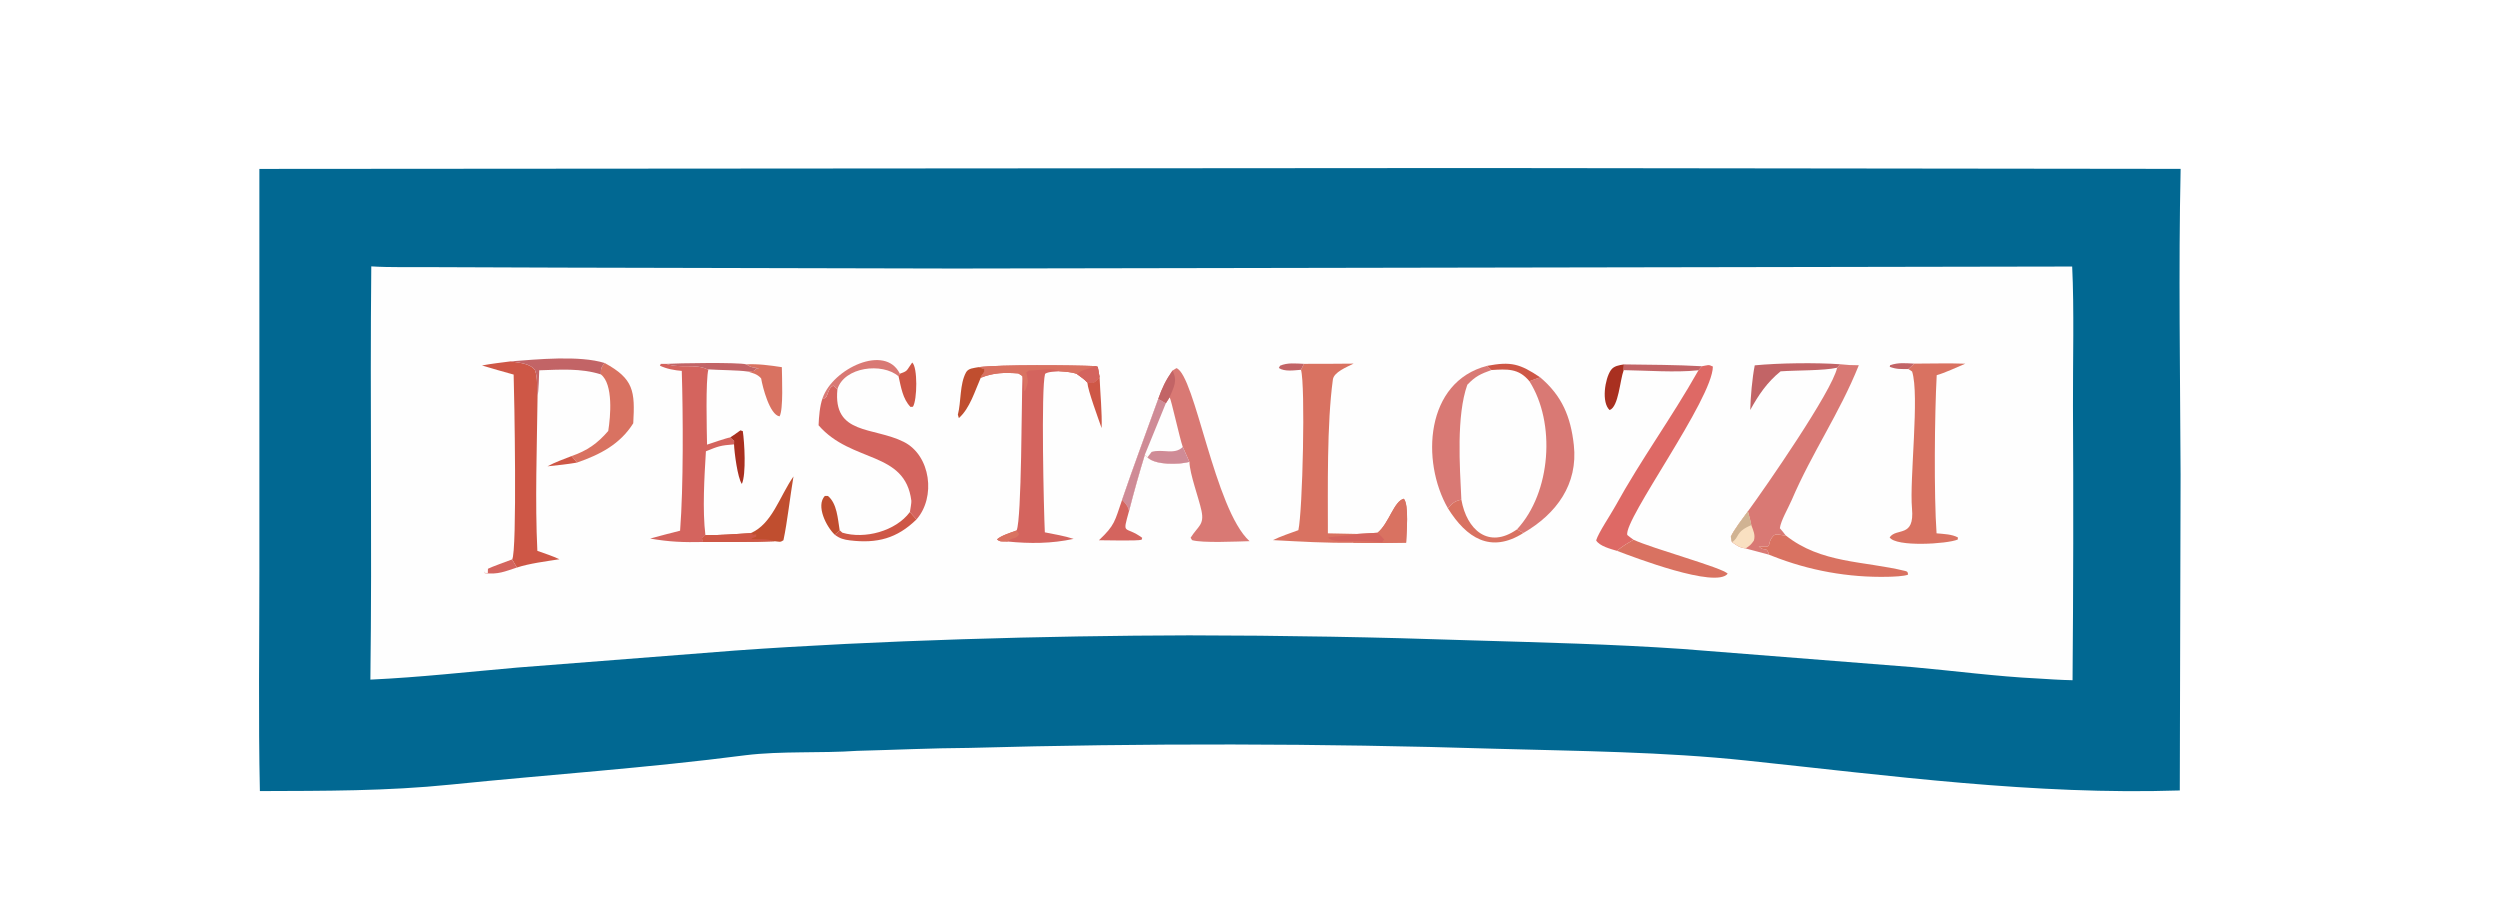
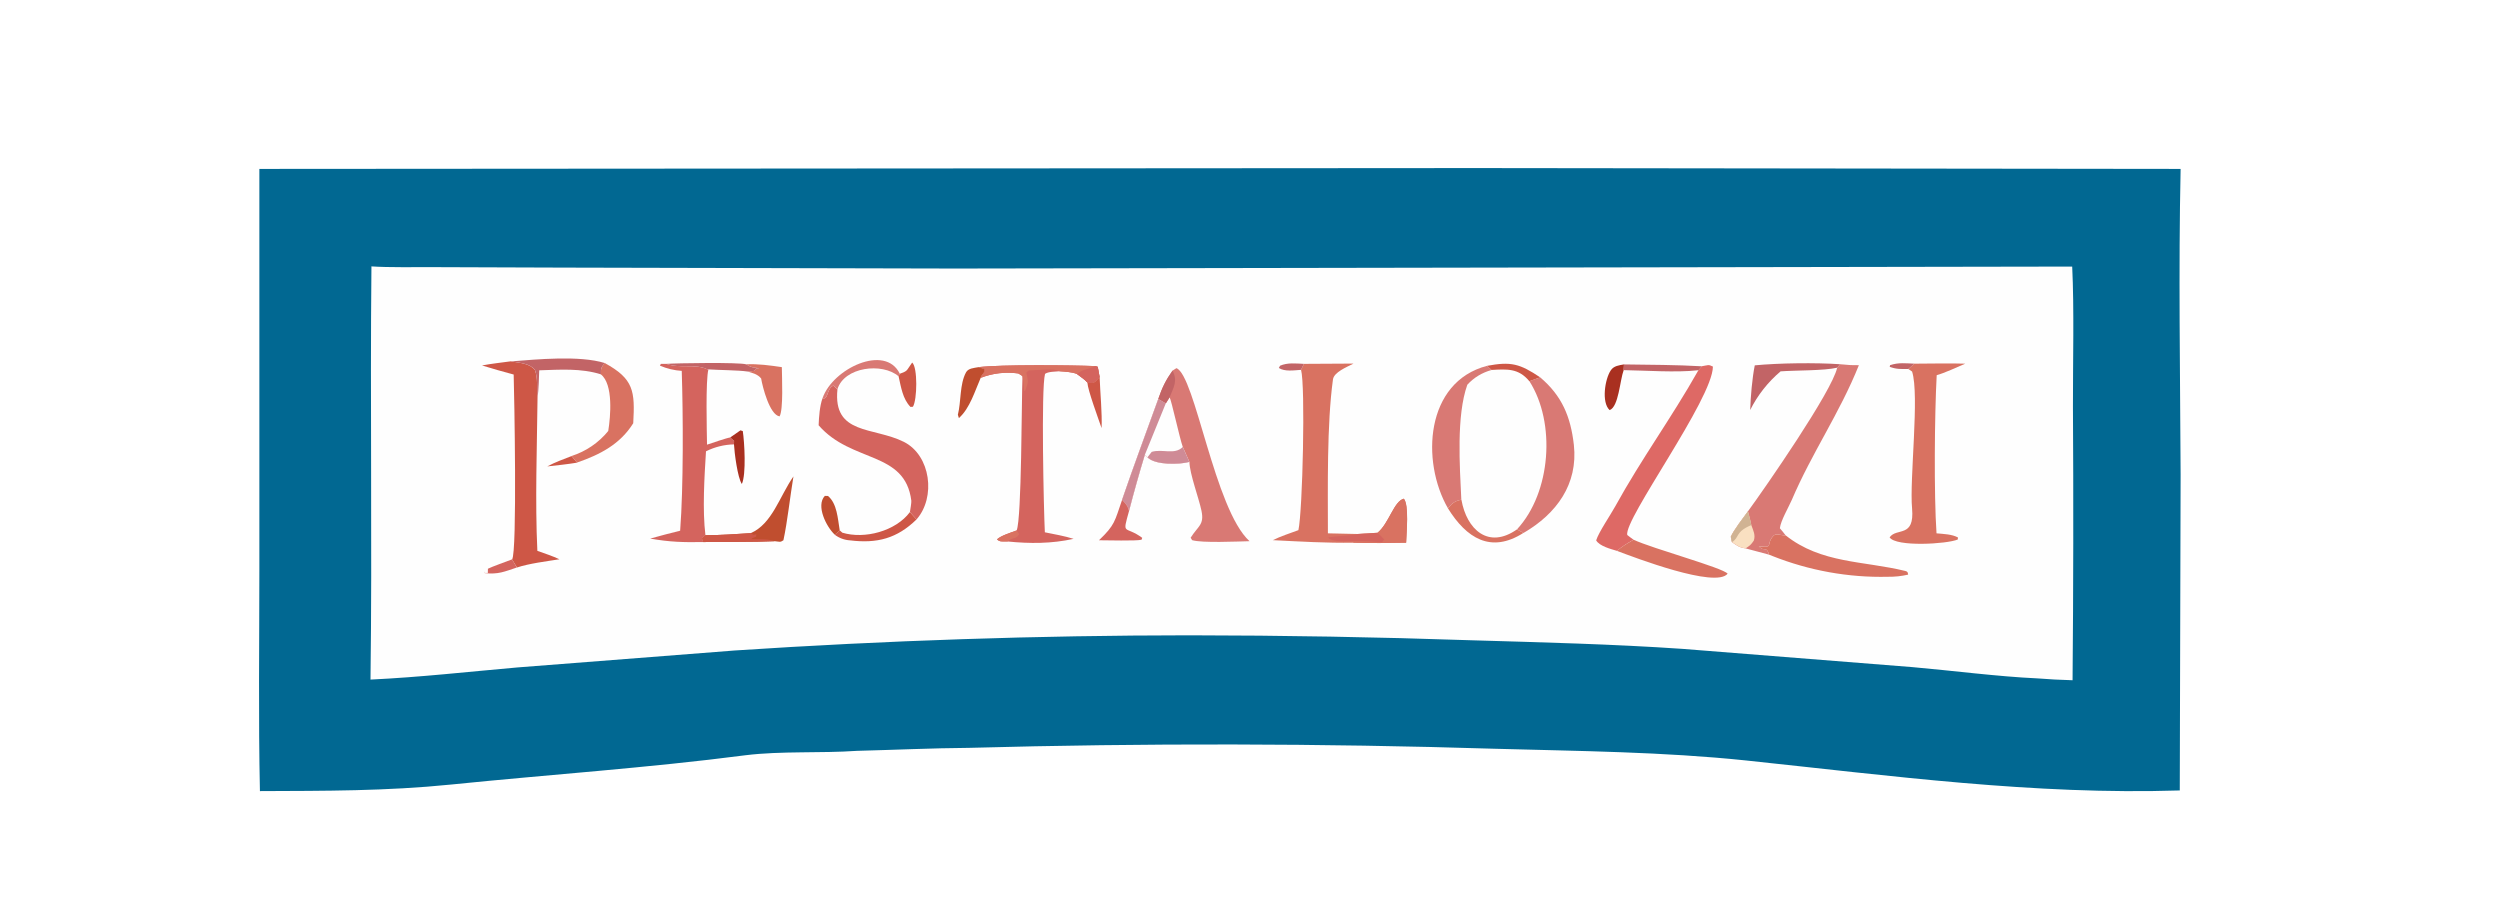
- <svg xmlns="http://www.w3.org/2000/svg" width="267" height="97" viewBox="0 0 267 97" fill="none">
-   <path d="M157.76 17.946L232.891 18.036C232.66 28.768 232.841 39.953 232.887 50.697L232.802 84.421C217.353 84.926 201.848 82.843 186.504 81.225C177.601 80.286 168.705 80.219 159.762 79.968C141.013 79.389 122.252 79.359 103.501 79.876C99.573 79.897 95.473 80.091 91.532 80.19C87.669 80.46 83.442 80.19 79.615 80.659C69.151 82.018 58.657 82.723 48.17 83.792C41.256 84.497 34.702 84.461 27.756 84.487C27.587 76.784 27.703 68.571 27.702 60.833L27.701 18.04L157.76 17.946Z" fill="#016892" />
-   <path d="M39.653 28.449C41.543 28.576 44.291 28.516 46.229 28.531L60.069 28.582L102.037 28.679L221.308 28.466C221.53 32.892 221.376 38.833 221.393 43.401C221.447 53.15 221.432 62.899 221.349 72.647C220.08 72.624 218.836 72.538 217.57 72.459C213.399 72.263 208.484 71.623 204.274 71.249L179.695 69.31C172.286 68.796 164.535 68.61 157.105 68.389C147.077 68.044 137.043 67.867 127.009 67.855C111.795 67.891 93.663 68.391 78.477 69.481L55.276 71.294C49.923 71.759 44.953 72.332 39.557 72.584C39.745 57.874 39.509 43.145 39.653 28.449Z" fill="#FEFEFE" />
-   <path d="M158.817 39.073C161.392 38.586 162.32 38.848 164.49 40.299C166.832 42.278 167.75 44.516 168.085 47.522C168.55 51.709 166.233 54.878 162.712 56.914C159.207 59.148 156.616 57.459 154.636 54.287C151.752 49.263 152.216 40.782 158.817 39.073Z" fill="#FEFEFE" />
-   <path d="M164.49 40.299C166.832 42.278 167.751 44.516 168.085 47.522C168.55 51.709 166.233 54.878 162.713 56.914L162.008 56.541C165.662 52.614 166.175 45.153 163.335 40.711L164.49 40.299Z" fill="#D97974" />
-   <path d="M154.636 54.287C151.752 49.263 152.216 40.782 158.817 39.073L159.287 39.518C158.124 39.936 157.566 40.191 156.708 41.094C155.535 44.404 155.9 49.778 156.074 53.366C155.394 53.499 155.099 53.743 154.636 54.287Z" fill="#D97974" />
-   <path d="M154.637 54.287C155.1 53.743 155.394 53.499 156.075 53.366C156.641 56.579 158.968 58.68 162.008 56.541L162.713 56.914C159.208 59.148 156.616 57.459 154.637 54.287Z" fill="#D97261" />
-   <path d="M158.816 39.073C161.392 38.586 162.32 38.848 164.49 40.299L163.335 40.711C162.185 39.306 160.934 39.424 159.287 39.518L158.816 39.073Z" fill="#CE5746" />
-   <path d="M125.226 39.577L125.644 39.316C127.633 40.053 129.709 54.399 133.452 57.797C132.118 57.831 128.389 58.013 127.315 57.688L127.156 57.432C127.959 56.162 128.634 56.061 128.322 54.564C128.037 53.199 127.061 50.628 127.031 49.328C125.964 49.631 123.362 49.693 122.551 48.842L122.271 48.561C121.659 50.553 121.096 52.56 120.58 54.579C120.45 53.986 120.239 53.817 119.842 53.377C121.126 49.611 122.374 46.31 123.706 42.592C124.115 41.415 124.515 40.594 125.226 39.577Z" fill="#D97974" />
-   <path d="M123.706 42.592L124.514 43.066L124.916 42.431C125.086 42.66 125.991 46.817 126.321 47.739L127.031 49.328C125.964 49.631 123.362 49.694 122.551 48.843L122.271 48.561C121.659 50.553 121.096 52.56 120.58 54.579C120.45 53.987 120.239 53.818 119.842 53.378C121.126 49.611 122.374 46.31 123.706 42.592Z" fill="#FEFEFE" />
-   <path d="M123.706 42.592L124.514 43.065L122.271 48.561C121.659 50.553 121.096 52.559 120.58 54.579C120.45 53.986 120.239 53.817 119.842 53.377C121.126 49.611 122.374 46.31 123.706 42.592Z" fill="#CF8B96" />
-   <path d="M126.321 47.738L127.031 49.327C125.964 49.631 123.362 49.693 122.551 48.842L122.995 48.262C124.174 47.913 125.419 48.622 126.321 47.738Z" fill="#CF8B96" />
-   <path d="M125.226 39.577C125.8 40.719 125.353 41.316 124.915 42.43L124.514 43.065L123.705 42.592C124.115 41.416 124.514 40.594 125.226 39.577Z" fill="#C26466" />
-   <path d="M139.264 38.858C141.031 38.861 142.798 38.853 144.565 38.834C143.82 39.209 142.458 39.746 142.352 40.531C141.699 45.316 141.824 52.146 141.818 56.96L144.966 57.025L147.119 56.898C148.343 55.911 148.869 53.517 149.931 53.264C150.496 53.945 150.209 56.892 150.174 57.954C148.241 57.995 146.474 58.016 144.536 57.967C141.752 58.015 138.734 57.832 135.949 57.685C136.723 57.297 137.832 56.927 138.666 56.622C139.121 54.592 139.43 41.182 138.946 39.494L139.264 38.858Z" fill="#D97261" />
-   <path d="M147.119 56.898C148.343 55.912 148.87 53.518 149.931 53.265C150.497 53.945 150.21 56.893 150.175 57.955C148.241 57.995 146.474 58.017 144.537 57.967L144.498 57.802C145.636 57.76 146.475 57.83 147.606 57.917L147.815 57.632L147.936 57.729C147.654 57.396 147.433 57.193 147.119 56.898Z" fill="#D97261" />
-   <path d="M144.966 57.026L147.119 56.898C147.433 57.193 147.654 57.396 147.936 57.729L147.815 57.632L147.607 57.916C146.475 57.83 145.636 57.759 144.498 57.802C143.796 57.795 142.281 57.92 141.851 57.43C141.77 57.444 141.689 57.457 141.607 57.47C142.541 57.203 144.566 57.223 144.966 57.026Z" fill="#D4645E" />
-   <path d="M196.532 38.902C197.284 38.983 197.766 39.01 198.521 39.008C196.458 44.155 193.531 48.317 191.359 53.394C191.014 54.201 190.175 55.633 190.088 56.417C190.322 56.685 190.497 56.882 190.703 57.172C190.136 57.217 189.713 56.881 189.379 57.251C188.557 58.158 189.508 58.547 187.839 58.332C188.433 59.01 188.639 58.238 188.938 59.242L186.434 58.575C185.742 58.47 185.548 58.294 184.973 57.901C184.923 57.751 184.884 57.486 184.854 57.321C185.179 56.59 186.165 55.313 186.677 54.608C188.506 52.119 195.681 41.768 196.205 39.274L196.532 38.902Z" fill="#D97974" />
-   <path d="M186.677 54.607C186.762 54.931 187.009 55.798 187.041 56.082C187.255 56.678 187.495 57.136 187.313 57.734C186.985 58.205 186.903 58.253 186.434 58.575C185.742 58.47 185.548 58.294 184.973 57.901C184.923 57.751 184.884 57.486 184.854 57.321C185.179 56.59 186.165 55.313 186.677 54.607Z" fill="#F9E0C1" />
-   <path d="M186.677 54.607C186.762 54.931 187.009 55.798 187.041 56.082C185.271 56.822 185.799 57.417 184.973 57.901C184.923 57.751 184.884 57.486 184.854 57.321C185.179 56.59 186.165 55.313 186.677 54.607Z" fill="#D0B393" />
-   <path d="M116.991 39.098L117.244 39.184L117.434 40.266C116.977 40.744 116.867 41.018 116.128 40.853C115.879 40.551 115.358 40.199 115.028 39.953C114.49 39.723 113.74 39.704 113.14 39.655C112.639 39.7 111.968 39.677 111.614 39.928C111.176 41.526 111.473 54.467 111.589 56.854C112.568 57.048 113.728 57.243 114.661 57.553C112.288 58.065 110.009 58.073 107.597 57.834C107.047 57.808 106.784 57.908 106.483 57.602C106.935 57.19 107.968 56.878 108.579 56.651C109.118 55.365 109.1 42.634 109.199 40.187C109.103 40.078 108.886 39.966 108.751 39.883C107.291 39.776 106.119 39.792 104.742 40.35C104.987 39.72 105.185 39.939 105.103 39.4L104.512 39.211C106.865 38.923 114.516 38.992 116.991 39.098Z" fill="#D4645E" />
-   <path d="M116.991 39.098L117.244 39.184L117.434 40.266C116.977 40.744 116.867 41.018 116.128 40.853C115.879 40.551 115.358 40.199 115.028 39.953C114.49 39.723 113.74 39.704 113.14 39.655C112.542 39.267 110.896 39.562 109.892 39.563L109.605 39.777L109.684 40.12C109.864 40.916 109.76 40.917 109.491 41.717L109.378 41.779C109.344 41.267 109.332 40.674 109.199 40.187C109.103 40.078 108.886 39.966 108.751 39.883C107.291 39.776 106.119 39.792 104.742 40.35C104.987 39.72 105.185 39.939 105.103 39.4L104.512 39.211C106.865 38.923 114.516 38.992 116.991 39.098Z" fill="#D97261" />
-   <path d="M116.992 39.098L117.244 39.185L117.435 40.266C116.977 40.744 116.868 41.018 116.129 40.853C115.88 40.551 115.358 40.199 115.029 39.953C115.605 39.416 116.157 39.477 116.992 39.098Z" fill="#D4645E" />
-   <path d="M107.596 57.834C107.047 57.808 106.784 57.908 106.482 57.602C106.935 57.19 107.967 56.878 108.579 56.651L108.847 57.058C108.421 57.688 108.248 57.286 107.596 57.834Z" fill="#D97261" />
-   <path d="M51.477 39.031C52.488 38.842 53.517 38.724 54.539 38.594C55.495 38.76 56.558 38.786 57.13 39.519C57.473 40.422 57.299 41.452 57.411 42.408C57.345 47.746 57.135 53.557 57.39 58.83C58.147 59.1 59.033 59.388 59.75 59.727C58.349 59.947 56.514 60.178 55.206 60.615L54.694 59.747C55.246 59.012 54.924 41.865 54.857 40.004C53.726 39.696 52.599 39.371 51.477 39.031Z" fill="#CE5746" />
-   <path d="M204.452 38.835C206.174 38.833 208.192 38.777 209.891 38.843C209.064 39.197 207.641 39.852 206.841 40.068C206.613 44.273 206.539 52.888 206.825 56.959C207.573 57.031 208.462 57.048 209.107 57.401L209.086 57.624C207.93 58.107 202.481 58.433 201.814 57.391C202.564 56.32 204.489 57.492 204.201 54.306C203.922 51.22 205.024 42.161 204.212 39.677L203.812 39.413L204.452 38.835Z" fill="#D97261" />
-   <path d="M72.813 39.612C72.038 39.549 71.178 39.395 70.478 39.052L70.572 38.863L71.172 38.861C72.608 39.387 74.26 38.807 75.559 39.45C75.592 39.45 75.625 39.45 75.658 39.45C75.348 40.566 75.49 46.115 75.512 47.488C75.969 47.338 77.613 46.766 77.991 46.718L78.404 47.092L78.395 47.459C76.945 47.575 76.777 47.635 75.391 48.197C75.227 50.945 75.01 54.447 75.338 57.157L74.979 57.494L75.113 57.886C73.007 57.929 71.504 57.881 69.438 57.518C70.471 57.222 71.588 56.951 72.634 56.678C72.999 51.981 72.955 44.266 72.813 39.612Z" fill="#D4645E" />
-   <path d="M181.769 39.114C182.451 39.006 182.424 38.895 182.936 39.147C182.906 42.629 173.41 55.473 173.791 57.138C173.969 57.275 174.281 57.53 174.457 57.642C173.915 57.971 173.136 58.398 172.717 58.838C172.052 58.637 170.813 58.329 170.467 57.709C170.739 56.854 171.981 55.027 172.489 54.105C175.338 48.943 178.475 44.717 181.399 39.54L181.769 39.114Z" fill="#DE6965" />
-   <path d="M87.855 42.517C88.494 42.74 88.25 41.526 89.001 41.184L89.437 41.572C88.944 46.485 93.267 45.556 96.525 47.194C99.409 48.645 99.969 53.117 97.876 55.48C97.644 55.213 97.412 54.949 97.177 54.686C97.215 54.452 97.355 53.667 97.333 53.488C96.663 48.116 90.946 49.485 87.424 45.422C87.457 44.541 87.553 43.332 87.855 42.517Z" fill="#D4645E" />
-   <path d="M188.938 59.243C188.64 58.238 188.433 59.01 187.84 58.332C189.509 58.547 188.558 58.159 189.379 57.251C189.713 56.881 190.136 57.218 190.703 57.172C194.491 60.196 199.062 59.894 203.489 60.982C203.768 61.05 203.742 61.14 203.783 61.37C203.37 61.553 202.144 61.587 201.643 61.602C197.42 61.696 193.22 60.941 189.292 59.383C189.175 59.338 189.054 59.294 188.938 59.243Z" fill="#D97261" />
-   <path d="M64.576 38.768C67.696 40.464 67.824 41.781 67.632 45.204C66.226 47.453 64.069 48.557 61.632 49.402L61.043 48.709C62.731 48.123 63.808 47.361 64.96 46.027C65.209 44.488 65.516 41.022 64.173 39.985C64.164 39.341 64.197 39.273 64.576 38.768Z" fill="#D97261" />
-   <path d="M174.457 57.643C176.507 58.602 184.021 60.643 184.515 61.273C183.244 62.866 174.491 59.513 172.717 58.838C173.136 58.398 173.915 57.972 174.457 57.643Z" fill="#D97261" />
-   <path d="M84.744 50.883C84.385 52.994 84.087 55.761 83.671 57.7C83.305 57.949 83.263 57.85 82.737 57.803C80.361 57.91 77.526 57.862 75.112 57.886L74.978 57.494L75.338 57.157C76.932 57.164 78.584 57.037 80.179 56.94C82.468 55.949 83.231 53.068 84.744 50.883Z" fill="#C04E2F" />
-   <path d="M75.338 57.157C76.932 57.164 78.584 57.038 80.179 56.94C80.554 57.158 80.363 57.131 80.766 57.056L80.755 57.323C80.547 57.401 80.373 57.431 80.236 57.58C80.996 57.592 82.053 57.544 82.737 57.803C80.361 57.91 77.526 57.863 75.112 57.886L74.978 57.494L75.338 57.157Z" fill="#CE5746" />
-   <path d="M187.407 39.019C189.984 38.77 193.914 38.716 196.532 38.902L196.205 39.273C194.776 39.597 191.84 39.538 190.167 39.659C188.724 40.826 187.816 42.175 186.924 43.789C186.958 42.433 187.142 40.327 187.407 39.019Z" fill="#C26466" />
-   <path d="M79.689 38.913C80.905 38.838 82.289 39.026 83.5 39.213C83.513 40.267 83.678 43.733 83.259 44.469C82.205 44.312 81.442 41.334 81.291 40.417C80.881 39.946 80.447 39.869 79.849 39.678L80.556 39.607L80.758 39.35C80.958 39.368 80.854 39.374 81.068 39.324C80.465 39.264 80.21 39.253 79.689 38.913Z" fill="#D97261" />
-   <path d="M54.539 38.594C57.355 38.377 61.892 37.935 64.577 38.768C64.198 39.273 64.164 39.341 64.173 39.985C62.038 39.309 59.832 39.478 57.591 39.548C57.557 40.252 57.526 41.774 57.412 42.407C57.299 41.452 57.473 40.421 57.13 39.518C56.558 38.785 55.496 38.76 54.539 38.594Z" fill="#C26466" />
-   <path d="M104.511 39.211L105.103 39.4C105.185 39.939 104.987 39.72 104.742 40.35C104.129 41.72 103.588 43.613 102.406 44.65L102.299 44.297C102.664 42.875 102.481 41.045 103.171 39.773C103.416 39.32 104.003 39.313 104.511 39.211Z" fill="#C04E2F" />
-   <path d="M119.842 53.377C120.239 53.817 120.449 53.986 120.58 54.579C119.833 57.293 120.109 56.06 121.99 57.44L121.924 57.646C121.464 57.79 118.069 57.695 117.367 57.698C119.094 56.064 119.041 55.687 119.842 53.377Z" fill="#D4645E" />
-   <path d="M97.176 54.686C97.411 54.949 97.644 55.214 97.875 55.48C95.811 57.496 93.689 58.066 90.785 57.714C90.124 57.634 89.694 57.521 89.148 57.105C89.344 56.969 89.502 56.795 89.675 56.627L89.96 56.889C92.341 57.61 95.659 56.734 97.176 54.686Z" fill="#CE5746" />
-   <path d="M87.853 42.517C88.935 39.37 94.554 36.69 96.104 39.916L95.966 40.194C94.225 38.686 90.156 39.186 89.436 41.572L89 41.184C88.249 41.526 88.493 42.74 87.853 42.517Z" fill="#D97974" />
-   <path d="M173.412 39.531C173 40.619 172.876 43.44 171.908 43.796C171.013 42.983 171.402 40.453 172.038 39.536C172.362 39.068 172.92 39.008 173.434 38.919L173.412 39.531Z" fill="#A93020" />
-   <path d="M96.105 39.917C97.005 39.583 96.753 39.649 97.424 38.717C98.018 39.208 97.963 42.711 97.502 43.438L97.243 43.461C96.413 42.611 96.229 41.343 95.967 40.194L96.105 39.917Z" fill="#CE5746" />
-   <path d="M89.15 57.104C88.272 56.276 87.106 54.025 88.094 52.963L88.427 52.97C89.397 53.782 89.469 55.377 89.676 56.627C89.504 56.795 89.345 56.969 89.15 57.104Z" fill="#C04E2F" />
-   <path d="M173.434 38.919C176.187 38.956 179.029 38.959 181.769 39.114L181.4 39.54L181.275 39.554C179.018 39.799 175.804 39.57 173.412 39.531L173.434 38.919Z" fill="#C26466" />
-   <path d="M77.99 46.718C78.358 46.475 78.72 46.223 79.076 45.962L79.331 46.044C79.509 47.218 79.71 50.636 79.23 51.687C78.768 51.03 78.425 48.291 78.395 47.459L78.403 47.092L77.99 46.718Z" fill="#A93020" />
-   <path d="M71.172 38.861C72.229 38.785 78.945 38.677 79.691 38.913C80.211 39.253 80.466 39.264 81.069 39.324C80.855 39.374 80.959 39.368 80.759 39.35L80.557 39.607L79.85 39.678C78.831 39.527 76.841 39.531 75.657 39.45C75.624 39.45 75.592 39.45 75.559 39.45C74.26 38.807 72.608 39.387 71.172 38.861Z" fill="#C26466" />
-   <path d="M117.435 40.266C117.499 41.937 117.718 44.145 117.653 45.719C117.309 44.731 116.181 41.691 116.129 40.853C116.868 41.018 116.978 40.744 117.435 40.266Z" fill="#CE5746" />
-   <path d="M55.205 60.614C53.847 61.056 53.214 61.361 51.783 61.217L51.736 61.01L51.805 61.186L52.097 61.199L52.113 60.744C52.538 60.523 54.133 59.96 54.693 59.746L55.205 60.614Z" fill="#D4645E" />
-   <path d="M138.946 39.494C138.201 39.551 137.207 39.713 136.576 39.304L136.709 39.06C137.498 38.708 138.39 38.824 139.264 38.858L138.946 39.494Z" fill="#C26466" />
-   <path d="M203.813 39.413C202.99 39.413 202.588 39.455 201.824 39.178L201.862 39.005C202.75 38.694 203.52 38.793 204.453 38.835L203.813 39.413Z" fill="#C26466" />
-   <path d="M58.471 49.802C59.272 49.368 60.19 49.041 61.044 48.709L61.632 49.402C60.562 49.59 59.549 49.689 58.471 49.802Z" fill="#CE5746" />
+ <svg xmlns="http://www.w3.org/2000/svg" width="267" height="97" fill="none">
+   <path fill="#016892" d="m157.76 17.95 75.13.09c-.23 10.73-.05 21.91 0 32.66l-.09 33.72c-15.45.5-30.95-1.58-46.3-3.2-8.9-.93-17.8-1-26.74-1.25q-28.12-.87-56.26-.1c-3.93.03-8.03.22-11.97.32-3.86.27-8.09 0-11.91.47-10.47 1.36-20.96 2.06-31.45 3.13-6.91.7-13.47.67-20.41.7-.17-7.7-.06-15.92-.06-23.66V18.04z" />
+   <path fill="#FEFEFE" d="M39.65 28.45c1.9.13 4.64.07 6.58.08l13.84.05 41.97.1 119.27-.21c.22 4.42.07 10.36.08 14.93q.09 14.63-.04 29.25-1.89-.05-3.78-.2c-4.17-.19-9.09-.83-13.3-1.2L179.7 69.3c-7.4-.51-15.15-.7-22.59-.92a907 907 0 0 0-30.1-.53 745 745 0 0 0-48.52 1.62l-23.2 1.81c-5.36.47-10.33 1.04-15.72 1.3.19-14.72-.05-29.45.1-44.14" />
+   <path fill="#FEFEFE" d="M158.82 39.07c2.57-.48 3.5-.22 5.67 1.23 2.34 1.98 3.26 4.22 3.6 7.22.46 4.19-1.86 7.36-5.38 9.4-3.5 2.23-6.1.54-8.07-2.63-2.89-5.03-2.42-13.5 4.18-15.22" />
+   <path fill="#D97974" d="M164.49 40.3c2.34 1.98 3.26 4.22 3.6 7.22.46 4.19-1.86 7.36-5.38 9.4l-.7-.38c3.65-3.93 4.17-11.39 1.33-15.83zm-9.85 13.99c-2.89-5.03-2.42-13.5 4.18-15.22l.47.45a5.4 5.4 0 0 0-2.58 1.57c-1.18 3.31-.81 8.69-.64 12.28-.68.13-.97.37-1.43.92" />
+   <path fill="#D97261" d="M154.64 54.29c.46-.55.75-.8 1.44-.92.56 3.2 2.89 5.31 5.93 3.17l.7.37c-3.5 2.24-6.1.55-8.07-2.62" />
+   <path fill="#CE5746" d="M158.82 39.07c2.57-.48 3.5-.22 5.67 1.23l-1.16.41c-1.15-1.4-2.4-1.29-4.04-1.2z" />
+   <path fill="#D97974" d="m125.23 39.58.41-.26c2 .73 4.07 15.08 7.81 18.48-1.33.03-5.06.21-6.13-.11l-.16-.26c.8-1.27 1.47-1.37 1.16-2.87-.28-1.36-1.26-3.93-1.29-5.23-1.07.3-3.67.36-4.48-.49l-.28-.28q-.91 3-1.69 6.02c-.13-.6-.34-.76-.74-1.2 1.29-3.77 2.53-7.07 3.87-10.79.4-1.17.8-2 1.52-3.01" />
+   <path fill="#FEFEFE" d="m123.7 42.6.81.47.4-.64c.18.23 1.08 4.39 1.41 5.3l.71 1.6c-1.07.3-3.67.36-4.48-.49l-.28-.28q-.91 3-1.69 6.02c-.13-.6-.34-.76-.74-1.2 1.29-3.77 2.53-7.07 3.87-10.79" />
+   <path fill="#CF8B96" d="m123.7 42.6.81.47-2.24 5.5q-.91 2.98-1.69 6c-.13-.58-.34-.75-.74-1.2 1.29-3.76 2.53-7.06 3.87-10.78m2.61 5.15.71 1.59c-1.07.3-3.67.36-4.48-.49l.45-.58c1.17-.35 2.42.36 3.32-.52" />
+   <path fill="#C26466" d="M125.23 39.58c.57 1.14.12 1.74-.31 2.85l-.4.64-.81-.48c.4-1.17.8-2 1.52-3.01" />
+   <path fill="#D97261" d="M139.26 38.86q2.66 0 5.3-.03c-.74.38-2.1.92-2.2 1.7-.66 4.79-.54 11.62-.54 16.43l3.15.07 2.15-.13c1.22-.99 1.75-3.38 2.81-3.64.57.68.28 3.63.24 4.7-1.93.03-3.7.06-5.63 0-2.79.05-5.8-.13-8.6-.27.78-.4 1.9-.76 2.73-1.07.45-2.03.76-15.44.28-17.13z" />
+   <path fill="#D97261" d="M147.12 56.9c1.22-.99 1.75-3.38 2.81-3.64.57.69.28 3.63.25 4.7-1.94.04-3.7.06-5.64 0l-.04-.16c1.14-.04 1.97.03 3.1.12l.22-.29.12.1c-.29-.33-.5-.54-.82-.83" />
+   <path fill="#D4645E" d="m144.97 57.03 2.15-.13c.31.3.53.5.82.83l-.12-.1-.21.29c-1.14-.09-1.97-.16-3.11-.12-.7 0-2.22.12-2.65-.37l-.24.04c.93-.27 2.96-.25 3.36-.44" />
+   <path fill="#D97974" d="M196.53 38.9c.75.08 1.24.11 2 .1-2.07 5.16-5 9.32-7.17 14.4-.35.8-1.19 2.23-1.27 3.02.23.27.4.46.61.75-.56.05-.99-.29-1.32.08-.82.9.13 1.3-1.54 1.08.6.68.8-.1 1.1.91l-2.5-.67c-.7-.1-.9-.28-1.47-.67-.05-.15-.09-.41-.12-.58.33-.73 1.31-2 1.83-2.71 1.83-2.5 9-12.84 9.53-15.34z" />
+   <path fill="#F9E0C1" d="M186.68 54.6c.08.33.33 1.2.36 1.48.22.6.46 1.06.27 1.65-.32.47-.4.52-.88.84-.69-.1-.88-.28-1.46-.67-.05-.15-.09-.41-.12-.58.33-.73 1.31-2 1.83-2.71" />
+   <path fill="#D0B393" d="M186.68 54.6c.08.33.33 1.2.36 1.48-1.77.74-1.24 1.34-2.07 1.82-.05-.15-.09-.41-.12-.58.33-.73 1.31-2 1.83-2.71" />
+   <path fill="#D4645E" d="m117 39.1.24.08.2 1.09c-.46.47-.57.75-1.31.58-.25-.3-.77-.65-1.1-.9-.54-.23-1.29-.25-1.89-.3-.5.05-1.17.03-1.53.28-.43 1.6-.14 14.54-.02 16.92.98.2 2.14.4 3.07.7-2.37.52-4.65.52-7.06.28-.55-.02-.82.08-1.12-.23.45-.41 1.49-.72 2.1-.95.54-1.28.52-14.02.62-16.46-.1-.11-.31-.22-.45-.3a8 8 0 0 0-4 .46c.24-.63.44-.41.35-.95l-.59-.19c2.35-.29 10-.22 12.48-.11" />
+   <path fill="#D97261" d="m117 39.1.24.08.2 1.09c-.46.47-.57.75-1.31.58-.25-.3-.77-.65-1.1-.9-.54-.23-1.29-.25-1.89-.3-.6-.38-2.24-.09-3.25-.09l-.28.22.07.34c.18.8.08.8-.19 1.6l-.11.06c-.04-.51-.05-1.1-.18-1.6-.1-.1-.31-.21-.45-.3a8 8 0 0 0-4 .47c.24-.63.44-.41.35-.95l-.59-.19c2.35-.29 10-.22 12.48-.11" />
+   <path fill="#D4645E" d="m117 39.1.24.08.2 1.09c-.46.47-.57.75-1.31.58-.25-.3-.77-.65-1.1-.9.58-.53 1.13-.47 1.96-.85" />
+   <path fill="#D97261" d="M107.6 57.83c-.55-.02-.82.08-1.12-.23.45-.41 1.49-.72 2.1-.95l.27.4c-.43.64-.6.24-1.25.78" />
+   <path fill="#CE5746" d="M51.48 39.03c1-.19 2.04-.3 3.06-.44.96.17 2.02.2 2.59.93.34.9.17 1.93.28 2.89-.06 5.34-.27 11.15-.02 16.42.76.27 1.64.56 2.36.9-1.4.22-3.24.45-4.54.88l-.52-.86c.56-.74.23-17.89.17-19.75q-1.7-.45-3.38-.97" />
+   <path fill="#D97261" d="M204.45 38.84c1.72 0 3.74-.06 5.44 0-.83.36-2.25 1.01-3.05 1.23-.23 4.2-.3 12.82-.02 16.89.75.07 1.64.09 2.29.44l-.02.22c-1.16.49-6.6.81-7.28-.23.75-1.07 2.68.1 2.4-3.08-.29-3.09.81-12.15 0-14.63l-.4-.27z" />
+   <path fill="#D4645E" d="M72.81 39.61a7 7 0 0 1-2.33-.56l.1-.19h.6c1.43.53 3.08-.05 4.38.59h.1c-.31 1.12-.17 6.67-.15 8.04.46-.15 2.1-.72 2.48-.77l.41.37v.37a7 7 0 0 0-3 .74c-.17 2.74-.39 6.25-.06 8.96l-.36.33.13.4c-2.1.04-3.6 0-5.67-.37 1.03-.3 2.15-.57 3.2-.84.36-4.7.32-12.41.17-17.07" />
+   <path fill="#DE6965" d="M181.77 39.11c.68-.1.65-.22 1.17.04-.03 3.48-9.53 16.32-9.15 17.99.18.13.5.39.67.5-.55.33-1.32.76-1.74 1.2-.67-.2-1.9-.51-2.25-1.13.27-.86 1.51-2.68 2.02-3.6 2.85-5.17 5.98-9.4 8.9-14.57z" />
+   <path fill="#D4645E" d="M87.85 42.52c.64.22.4-1 1.15-1.34l.44.4c-.5 4.9 3.83 3.98 7.09 5.61 2.88 1.45 3.44 5.93 1.35 8.29l-.7-.8c.04-.23.17-1.01.15-1.2-.67-5.36-6.38-4-9.9-8.06.03-.88.12-2.09.42-2.9" />
+   <path fill="#D97261" d="M188.94 59.24c-.3-1-.5-.23-1.1-.9 1.67.2.72-.18 1.54-1.09.33-.37.76-.03 1.32-.08 3.8 3.03 8.36 2.72 12.79 3.81.28.07.25.16.3.39a9 9 0 0 1-2.15.23c-4.22.1-8.42-.66-12.35-2.22zM64.58 38.77c3.12 1.7 3.24 3.01 3.05 6.43-1.4 2.25-3.56 3.36-6 4.2l-.59-.7a8.3 8.3 0 0 0 3.92-2.67c.25-1.54.56-5-.79-6.05 0-.64.03-.7.4-1.21m109.89 18.87c2.05.96 9.56 3 10.05 3.63-1.27 1.6-10.02-1.76-11.8-2.43.43-.44 1.2-.87 1.75-1.2" />
+   <path fill="#C04E2F" d="M84.74 50.88c-.35 2.11-.65 4.88-1.07 6.82-.36.25-.4.15-.93.1-2.38.11-5.21.06-7.63.09l-.13-.4.36-.33c1.6 0 3.24-.12 4.84-.22 2.29-1 3.05-3.87 4.56-6.06" />
+   <path fill="#CE5746" d="M75.34 57.16c1.6 0 3.24-.12 4.84-.22.37.22.18.2.59.12l-.02.26c-.2.08-.38.11-.51.26.76.01 1.81-.04 2.5.22-2.38.11-5.21.06-7.63.09l-.13-.4z" />
+   <path fill="#C26466" d="M187.4 39.02c2.58-.25 6.51-.3 9.13-.12l-.32.37c-1.43.33-4.37.27-6.04.39a13 13 0 0 0-3.25 4.13c.04-1.36.22-3.46.49-4.77" />
+   <path fill="#D97261" d="M79.69 38.91c1.22-.07 2.6.12 3.81.3.01 1.06.18 4.52-.24 5.26-1.06-.16-1.82-3.14-1.97-4.05-.4-.47-.84-.55-1.44-.74l.7-.07.2-.26c.2.02.1.02.32-.03-.6-.06-.86-.07-1.38-.4" />
+   <path fill="#C26466" d="M54.54 38.6c2.81-.22 7.35-.66 10.04.17-.38.5-.42.57-.4 1.21-2.14-.67-4.35-.5-6.59-.43-.03.7-.06 2.22-.18 2.86-.11-.96.06-1.99-.28-2.9-.57-.72-1.63-.75-2.6-.92" />
+   <path fill="#C04E2F" d="m104.51 39.21.6.19c.08.54-.12.32-.37.95-.61 1.37-1.15 3.26-2.33 4.3l-.11-.35c.36-1.42.18-3.26.87-4.53.25-.45.83-.46 1.34-.56" />
+   <path fill="#D4645E" d="M119.84 53.38c.4.44.6.6.74 1.2-.75 2.71-.47 1.48 1.41 2.86l-.07.2c-.46.15-3.85.06-4.55.06 1.72-1.64 1.67-2.01 2.47-4.32" />
+   <path fill="#CE5746" d="m97.18 54.69.7.79c-2.07 2.02-4.2 2.59-7.1 2.23a3 3 0 0 1-1.63-.6q.28-.22.52-.48l.29.26c2.38.72 5.7-.16 7.22-2.2" />
+   <path fill="#D97974" d="M87.85 42.52c1.08-3.15 6.7-5.83 8.25-2.6l-.13.27c-1.75-1.5-5.81-1-6.53 1.38l-.44-.39c-.75.35-.5 1.56-1.15 1.34" />
+   <path fill="#A93020" d="M173.41 39.53c-.41 1.09-.53 3.91-1.5 4.27-.9-.82-.5-3.35.13-4.26.32-.47.88-.53 1.4-.62z" />
+   <path fill="#CE5746" d="M96.1 39.92c.9-.34.65-.27 1.32-1.2.6.49.54 4 .08 4.72l-.26.02c-.83-.85-1.01-2.12-1.27-3.27z" />
+   <path fill="#C04E2F" d="M89.15 57.1c-.88-.82-2.04-3.08-1.06-4.14l.34.01c.97.81 1.04 2.4 1.25 3.66-.18.16-.33.34-.53.47" />
+   <path fill="#C26466" d="M173.43 38.92c2.76.04 5.6.04 8.34.2l-.37.42-.12.01c-2.26.25-5.48.02-7.87-.02z" />
+   <path fill="#A93020" d="M77.99 46.72q.55-.37 1.09-.76l.25.08c.18 1.18.38 4.6-.1 5.65-.46-.66-.8-3.4-.84-4.23l.01-.37z" />
+   <path fill="#C26466" d="M71.17 38.86c1.06-.08 7.78-.18 8.52.05.52.34.78.35 1.38.41-.21.05-.11.05-.31.03l-.2.26-.71.07c-1.02-.15-3-.15-4.2-.23h-.1c-1.29-.64-2.94-.06-4.38-.59" />
+   <path fill="#CE5746" d="M117.44 40.27c.06 1.67.28 3.87.21 5.45-.34-.99-1.47-4.03-1.52-4.87.74.17.85-.1 1.3-.58" />
+   <path fill="#D4645E" d="M55.2 60.61c-1.35.45-1.99.75-3.42.6l-.04-.2.06.18h.3l.01-.45c.43-.22 2.02-.78 2.58-1z" />
+   <path fill="#C26466" d="M138.95 39.5c-.75.05-1.74.21-2.37-.2l.13-.24c.79-.35 1.68-.24 2.55-.2zm64.86-.09c-.82 0-1.22.04-1.99-.23l.04-.18c.89-.3 1.66-.2 2.6-.16z" />
+   <path fill="#CE5746" d="M58.47 49.8c.8-.43 1.72-.76 2.57-1.09l.6.7c-1.08.18-2.1.28-3.17.4" />
</svg>
